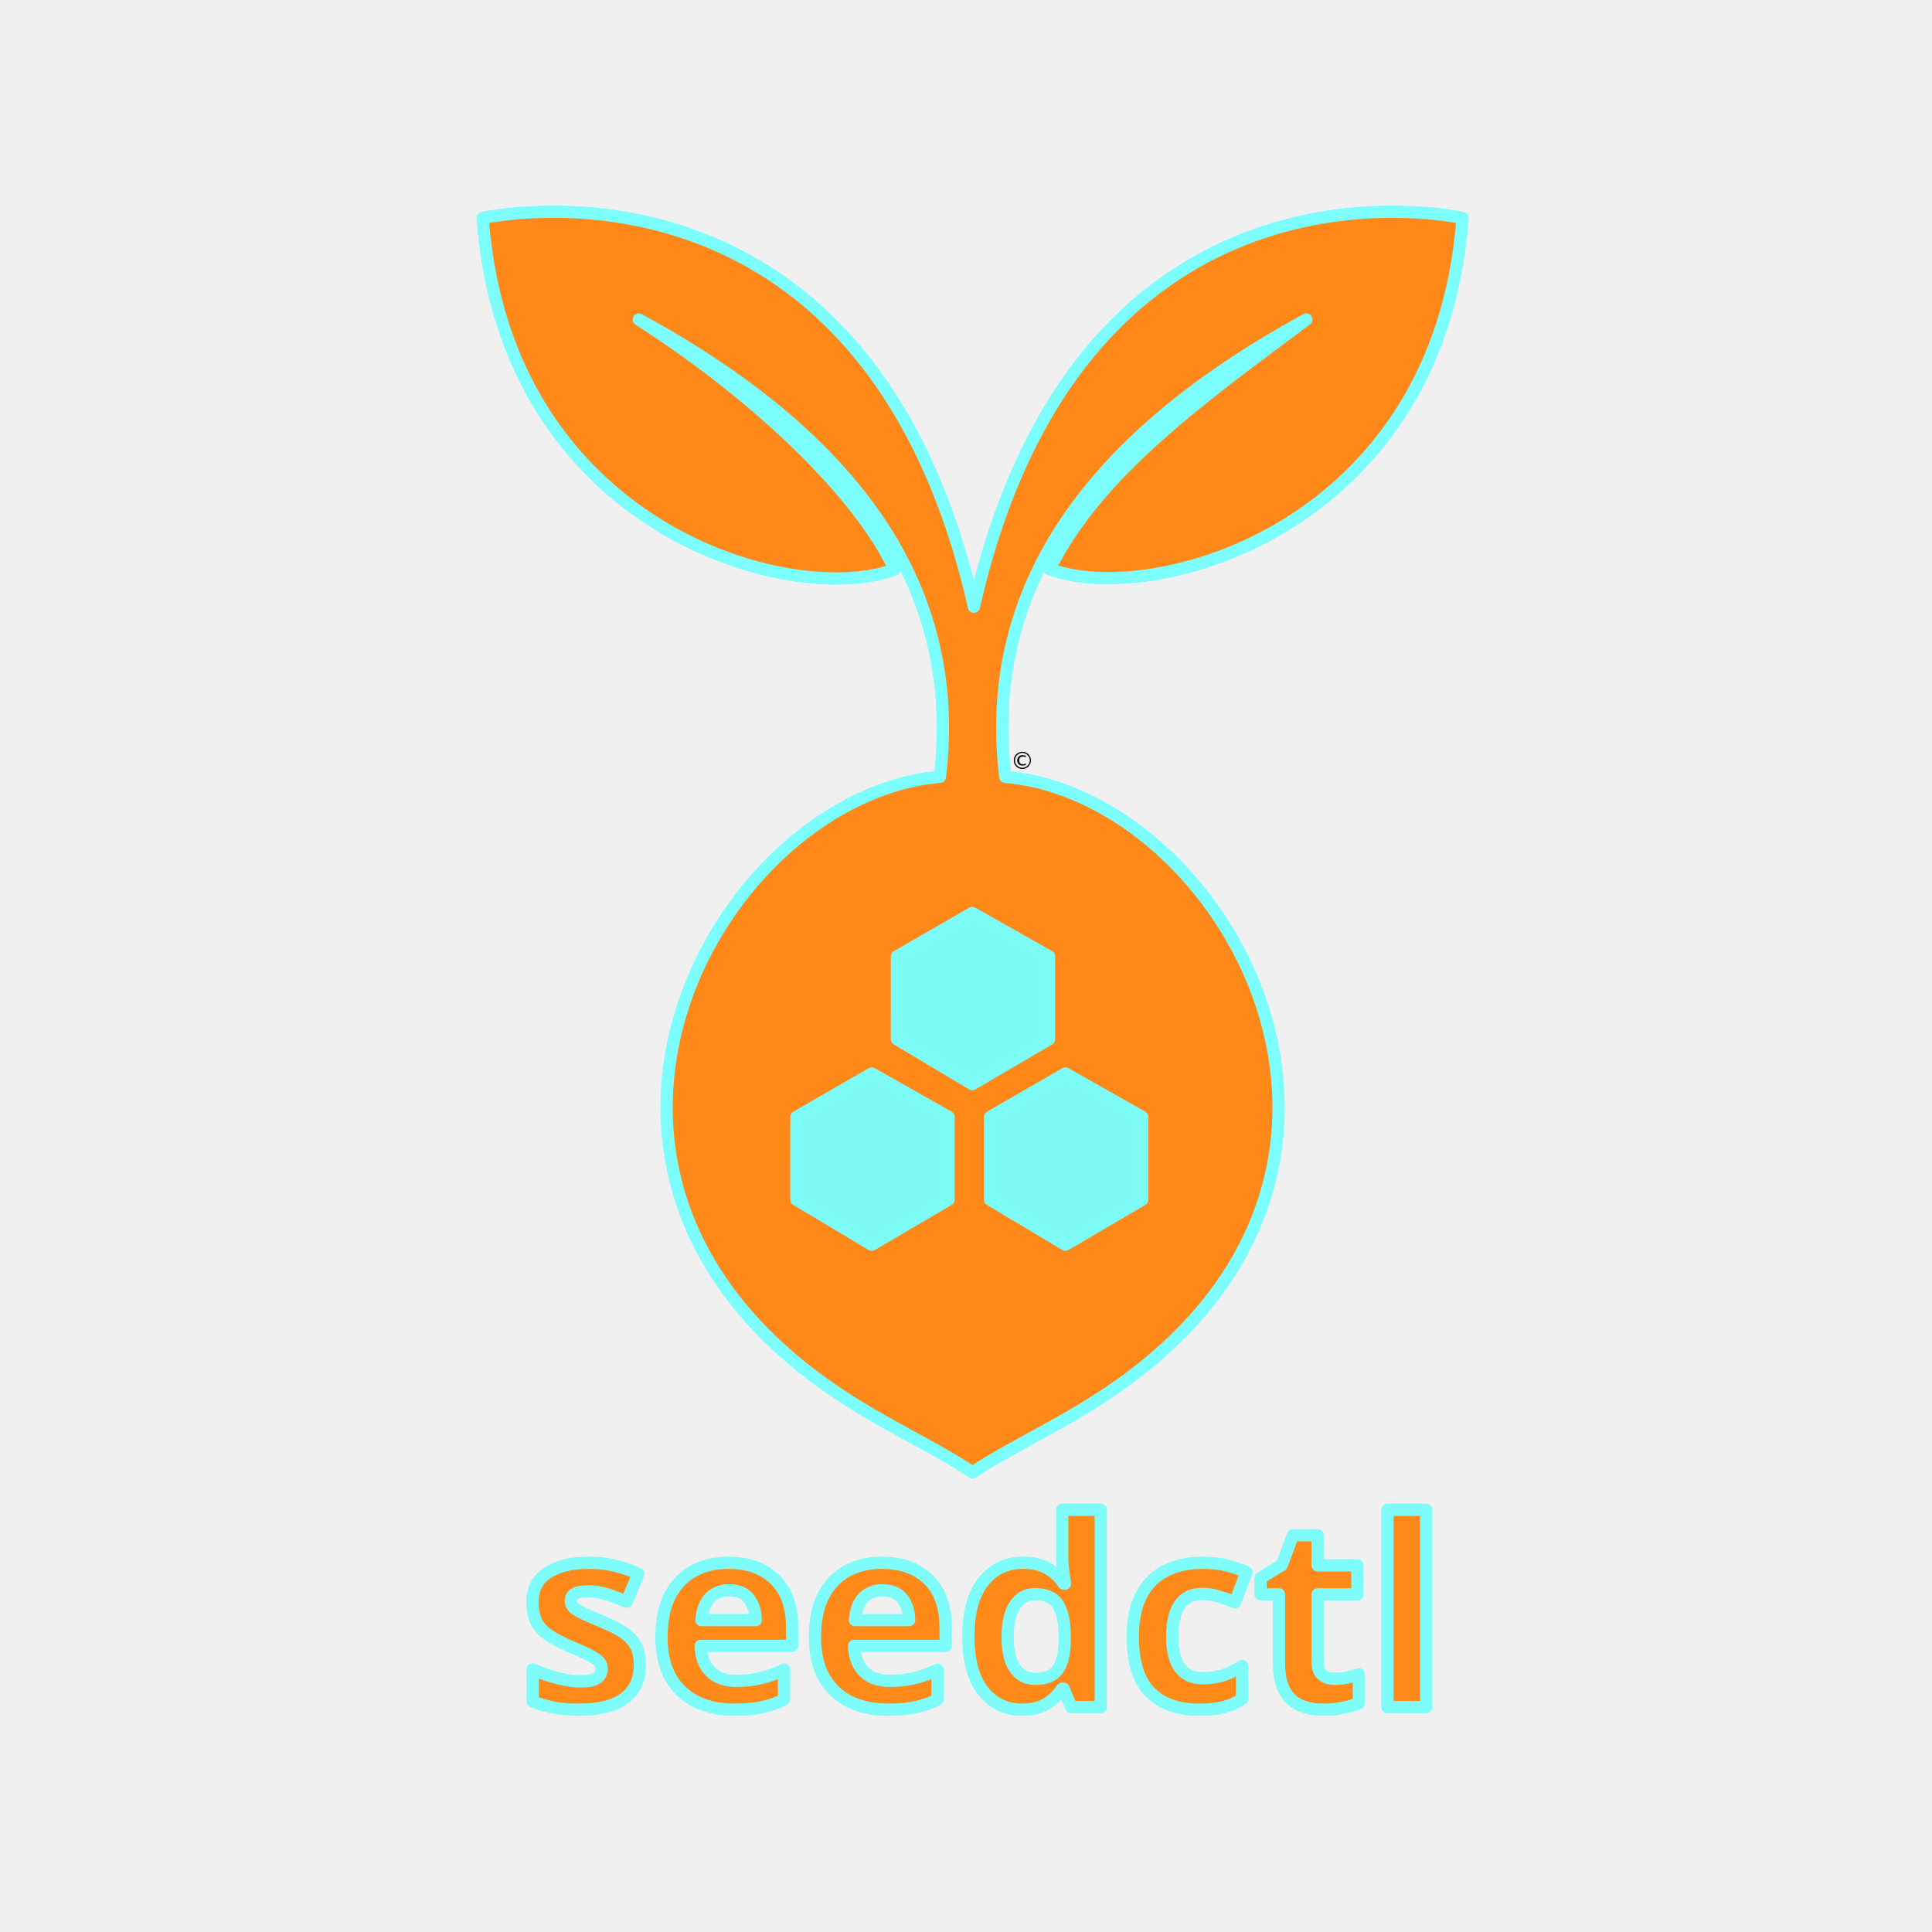
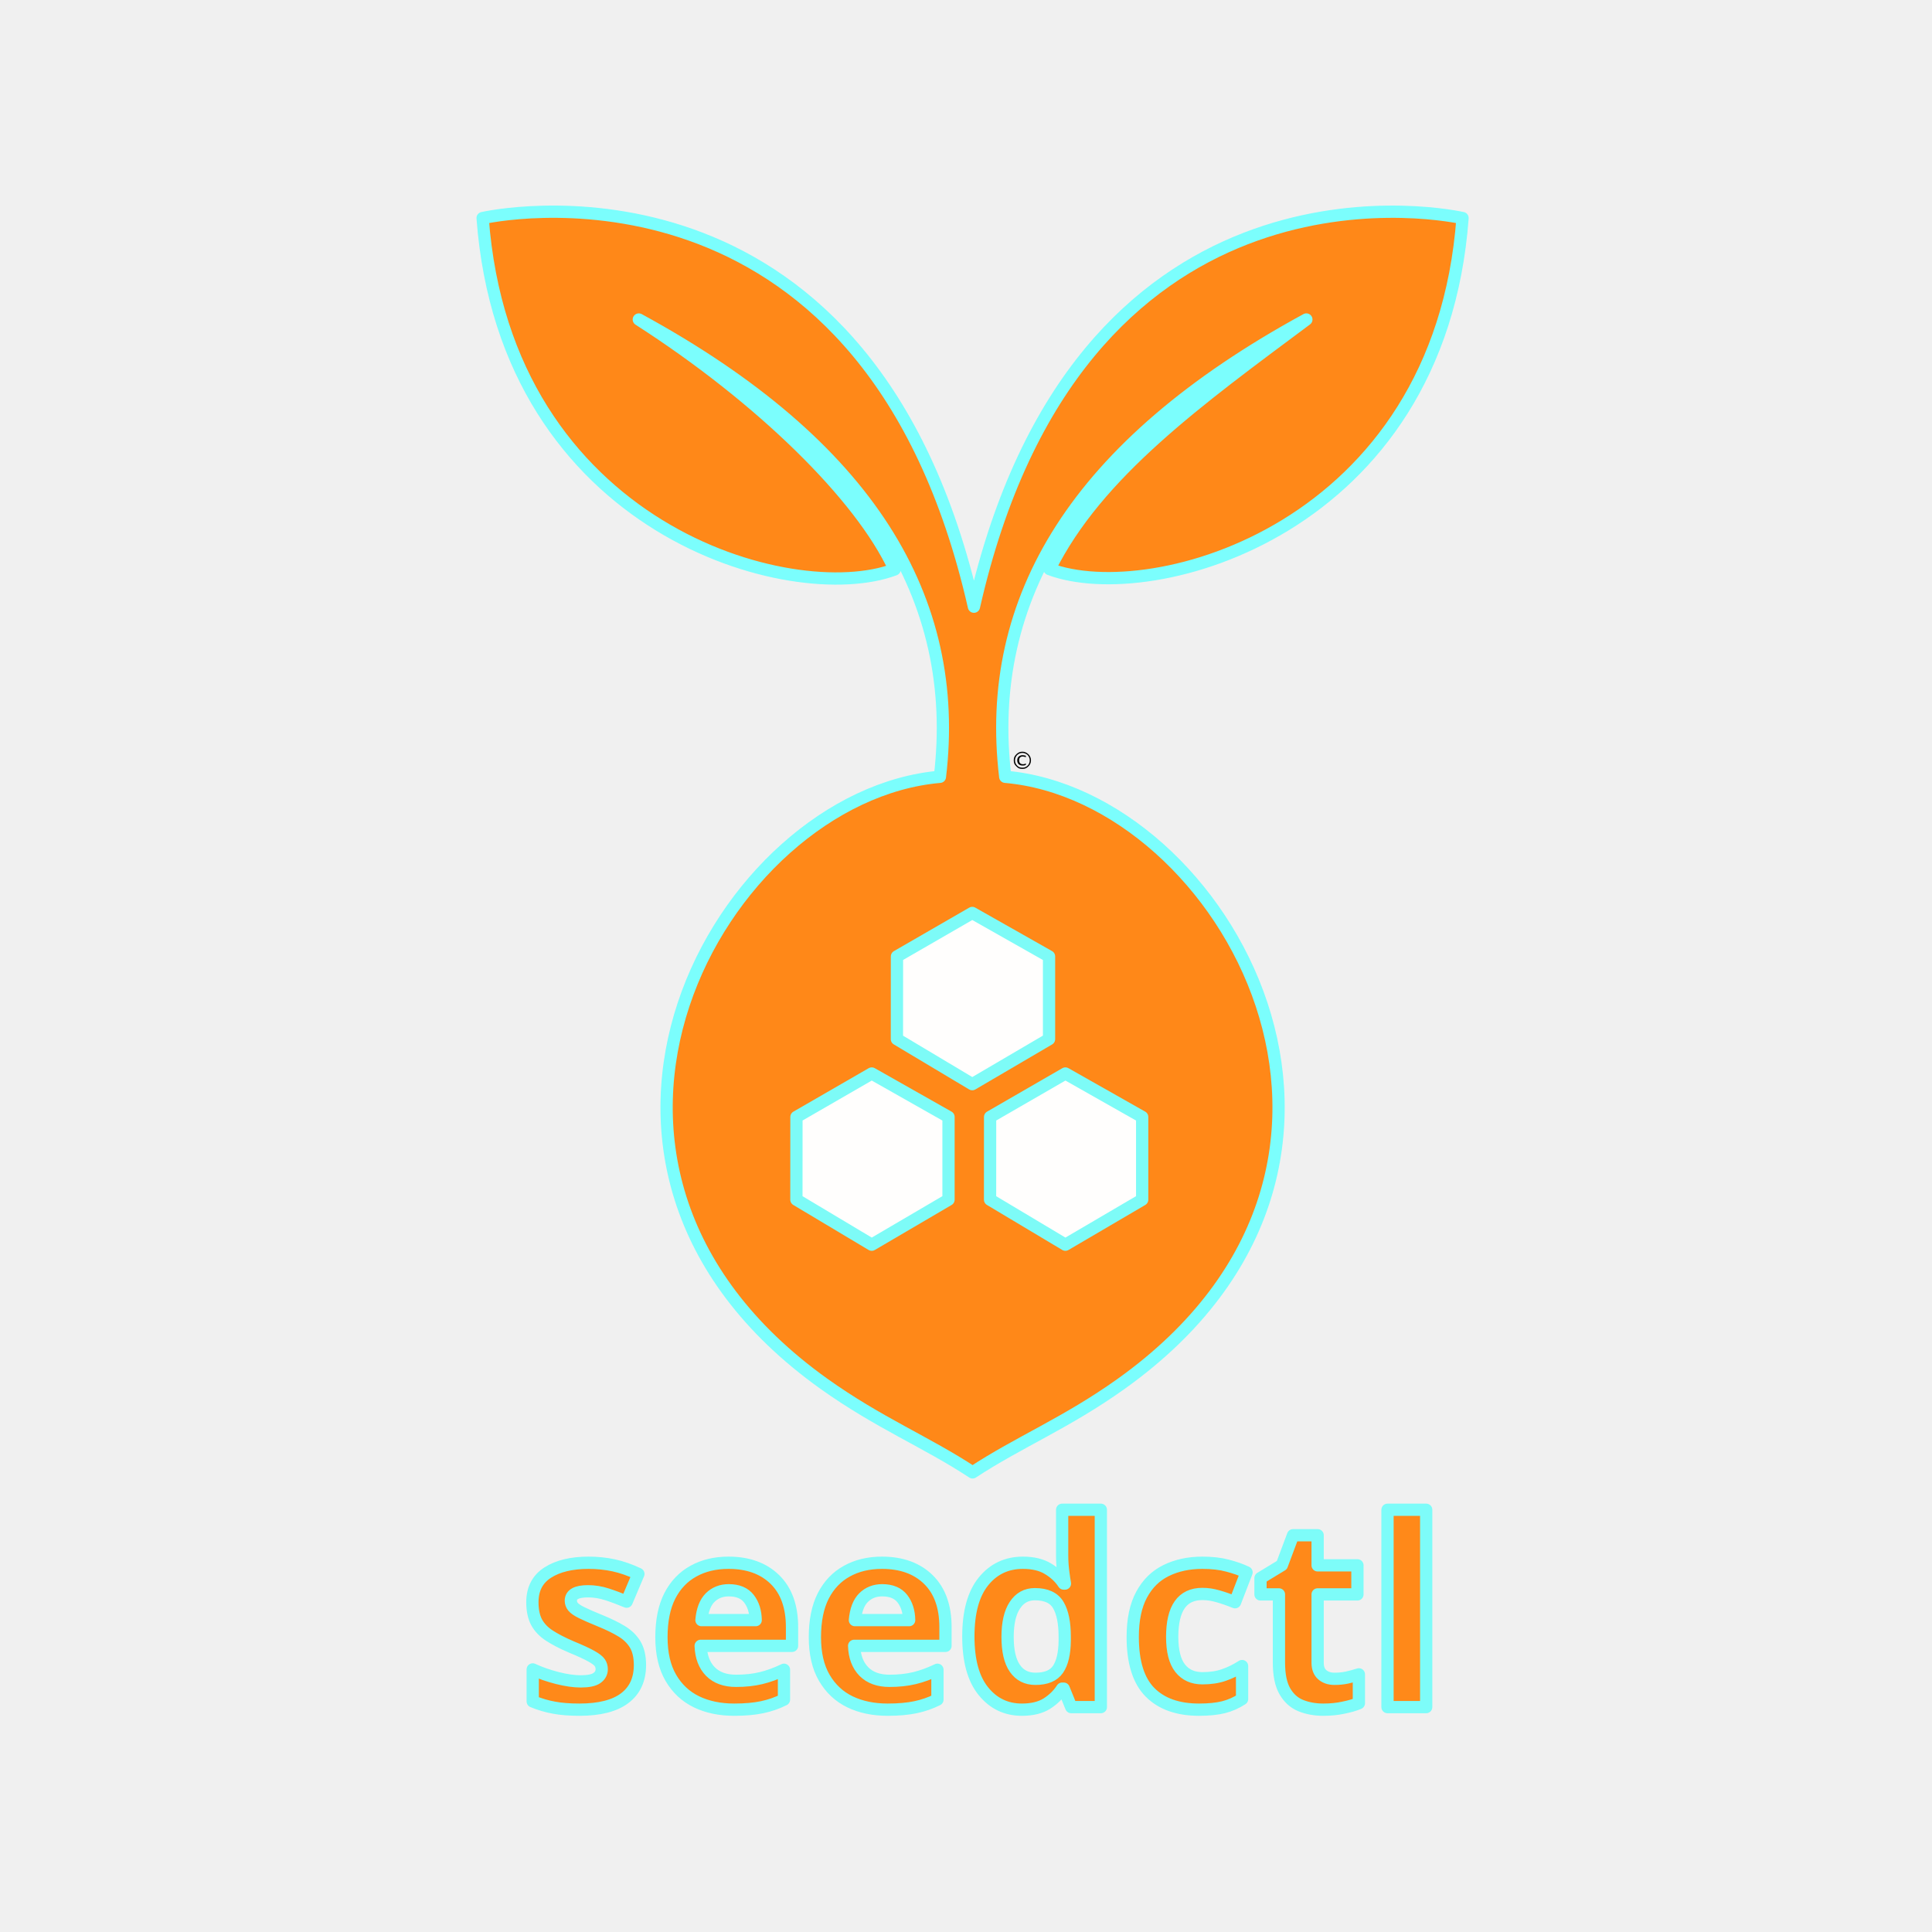
<svg xmlns="http://www.w3.org/2000/svg" width="270mm" height="270mm" viewBox="0 0 270 270" version="1.1" id="svg1" xml:space="preserve">
  <defs id="defs1" />
  <g id="layer1">
-     <g id="g1" transform="matrix(0.8571896,0,0,0.8571896,16.71053,18.5031)">
-       <text xml:space="preserve" style="font-size:3.863px;font-family:'DejaVu Sans';-inkscape-font-specification:'DejaVu Sans';writing-mode:lr-tb;direction:ltr;opacity:0.991;fill:#000000;stroke-width:0.547;stroke-linecap:square;stroke-miterlimit:1" x="145.258" y="103.776" id="text1">
-         <tspan id="tspan1" style="font-size:3.863px;fill:#000000;stroke-width:0.547" x="145.258" y="103.776">©</tspan>
+     <g id="g1">
+       <text xml:space="preserve" style="font-size:3.311px;font-family:'DejaVu Sans';-inkscape-font-specification:'DejaVu Sans';writing-mode:lr-tb;direction:ltr;opacity:0.991;fill:#000000;stroke-width:0.469;stroke-linecap:square;stroke-miterlimit:1" x="141.224" y="107.458" id="text1">
+         <tspan id="tspan1" style="font-size:3.311px;fill:#000000;stroke-width:0.469" x="141.224" y="107.458">©</tspan>
      </text>
-       <path style="opacity:0.991;fill:#ff8716;fill-opacity:1;stroke:#7afefd;stroke-width:2;stroke-linecap:round;stroke-linejoin:round;stroke-miterlimit:1;stroke-dasharray:none;stroke-opacity:1" d="m 218.951,13.967 c -3.792,50.836 -50.632,63.503 -67.335,57.228 7.791,-15.693 24.215,-27.532 41.871,-40.69 -37.608,20.5 -52.557,45.641 -49.09,74.554 35.669,3.095 69.457,62.853 18.901,98.968 -8.899,6.357 -16.745,9.508 -24.228,14.438 -7.482,-4.93 -15.328,-8.081 -24.228,-14.439 C 64.287,167.912 98.075,108.153 133.744,105.058 137.21,76.145 122.262,51.004 84.654,30.504 104.444,43.198 120.849,59.241 126.364,71.255 109.662,77.53 62.982,64.802 59.19,13.966 64.234,12.871 122.384,2.863 139.291,77.325 156.197,2.863 213.907,12.872 218.951,13.967 Z" id="path1-0" />
-       <path style="opacity:0.991;fill:#7efaf5;fill-opacity:1;stroke:#7cfcf9;stroke-width:2;stroke-linecap:round;stroke-linejoin:round;stroke-miterlimit:1;stroke-dasharray:none;stroke-opacity:1" d="m 141.928,160.518 12.274,-7.086 12.518,7.086 v 13.485 l -12.518,7.34 -12.282,-7.34 z" id="path1-8" />
-       <path style="opacity:0.991;fill:#7dfbf7;fill-opacity:1;stroke:#7cfcf9;stroke-width:2;stroke-linecap:round;stroke-linejoin:round;stroke-miterlimit:1;stroke-dasharray:none;stroke-opacity:1" d="m 126.743,134.345 12.274,-7.086 12.518,7.086 v 13.485 l -12.518,7.34 -12.282,-7.34 z" id="path1" />
-       <path style="opacity:0.991;fill:#7efaf5;fill-opacity:1;stroke:#7cfcf9;stroke-width:2;stroke-linecap:round;stroke-linejoin:round;stroke-miterlimit:1;stroke-dasharray:none;stroke-opacity:1" d="m 110.354,160.518 12.274,-7.086 12.518,7.086 v 13.485 l -12.518,7.34 -12.282,-7.34 z" id="path1-7" />
-       <text xml:space="preserve" style="font-style:normal;font-variant:normal;font-weight:bold;font-stretch:normal;font-size:42.333px;font-family:Ubuntu;-inkscape-font-specification:'Ubuntu Bold';writing-mode:lr-tb;direction:ltr;opacity:0.991;fill:#ff8716;fill-opacity:0.992;stroke:#7cfcf9;stroke-width:2;stroke-linecap:round;stroke-linejoin:round;stroke-miterlimit:1;stroke-dasharray:none;stroke-opacity:1" x="65.408" y="256.729" id="text2">
-         <tspan id="tspan2" style="font-style:normal;font-variant:normal;font-weight:bold;font-stretch:normal;font-size:42.333px;font-family:Ubuntu;-inkscape-font-specification:'Ubuntu Bold';fill:#ff8716;fill-opacity:0.992;stroke-width:2;stroke-dasharray:none" x="65.408" y="256.729">seedctl</tspan>
+       <path style="opacity:0.991;fill:#ff8716;fill-opacity:1;stroke:#7afefd;stroke-width:1.714;stroke-linecap:round;stroke-linejoin:round;stroke-miterlimit:1;stroke-dasharray:none;stroke-opacity:1" d="m 204.393,30.475 c -3.251,43.576 -43.401,54.434 -57.719,49.055 6.679,-13.452 20.757,-23.6 35.891,-34.879 -32.237,17.572 -45.051,39.123 -42.079,63.907 30.575,2.653 59.537,53.877 16.202,84.834 -7.628,5.449 -14.354,8.15 -20.768,12.376 -6.414,-4.226 -13.139,-6.927 -20.768,-12.377 C 71.817,162.435 100.779,111.211 131.354,108.558 134.326,83.774 121.512,62.223 89.275,44.651 106.239,55.532 120.301,69.284 125.028,79.582 110.711,84.961 70.698,74.051 67.447,30.475 c 4.324,-0.939 54.17,-9.518 68.662,54.311 14.492,-63.828 63.96,-55.249 68.284,-54.31 z" id="path1-0" />
+       <path style="opacity:0.991;fill:#ffffff;fill-opacity:1;stroke:#7cfcf9;stroke-width:1.714;stroke-linecap:round;stroke-linejoin:round;stroke-miterlimit:1;stroke-dasharray:none;stroke-opacity:1" d="m 138.37,156.097 10.521,-6.074 10.73,6.074 v 11.559 l -10.73,6.292 -10.528,-6.292 z" id="path1-8" />
+       <path style="opacity:0.991;fill:#ffffff;fill-opacity:1;stroke:#7cfcf9;stroke-width:1.714;stroke-linecap:round;stroke-linejoin:round;stroke-miterlimit:1;stroke-dasharray:none;stroke-opacity:1" d="m 125.353,133.662 10.521,-6.074 10.73,6.074 v 11.559 l -10.73,6.292 -10.528,-6.292 z" id="path1" />
+       <path style="opacity:0.991;fill:#ffffff;fill-opacity:1;stroke:#7cfcf9;stroke-width:1.714;stroke-linecap:round;stroke-linejoin:round;stroke-miterlimit:1;stroke-dasharray:none;stroke-opacity:1" d="m 111.305,156.097 10.521,-6.074 10.73,6.074 v 11.559 l -10.73,6.292 -10.528,-6.292 z" id="path1-7" />
+       <text xml:space="preserve" style="font-style:normal;font-variant:normal;font-weight:bold;font-stretch:normal;font-size:36.288px;font-family:Ubuntu;-inkscape-font-specification:'Ubuntu Bold';writing-mode:lr-tb;direction:ltr;opacity:0.991;fill:#ff8716;fill-opacity:0.992;stroke:#7cfcf9;stroke-width:1.714;stroke-linecap:round;stroke-linejoin:round;stroke-miterlimit:1;stroke-dasharray:none;stroke-opacity:1" x="72.778" y="238.569" id="text2">
+         <tspan id="tspan2" style="font-style:normal;font-variant:normal;font-weight:bold;font-stretch:normal;font-size:36.288px;font-family:Ubuntu;-inkscape-font-specification:'Ubuntu Bold';fill:#ff8716;fill-opacity:0.992;stroke-width:1.714;stroke-dasharray:none" x="72.778" y="238.569">seedctl</tspan>
      </text>
    </g>
  </g>
</svg>
